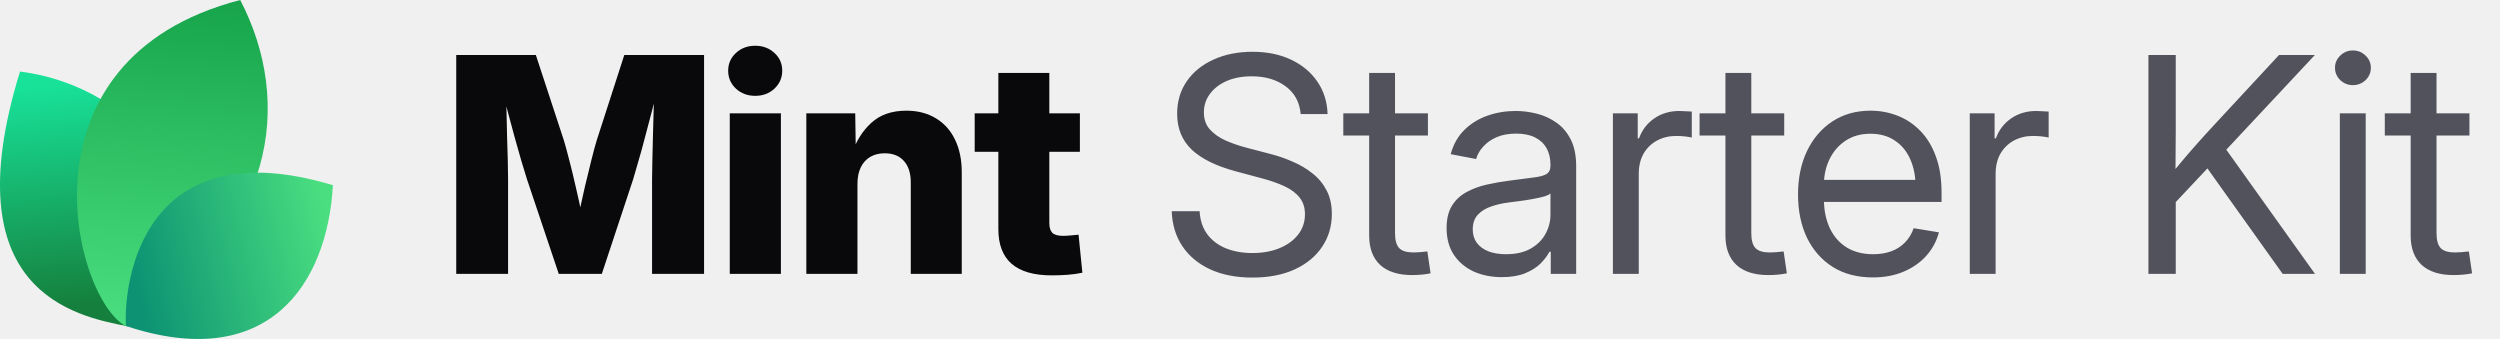
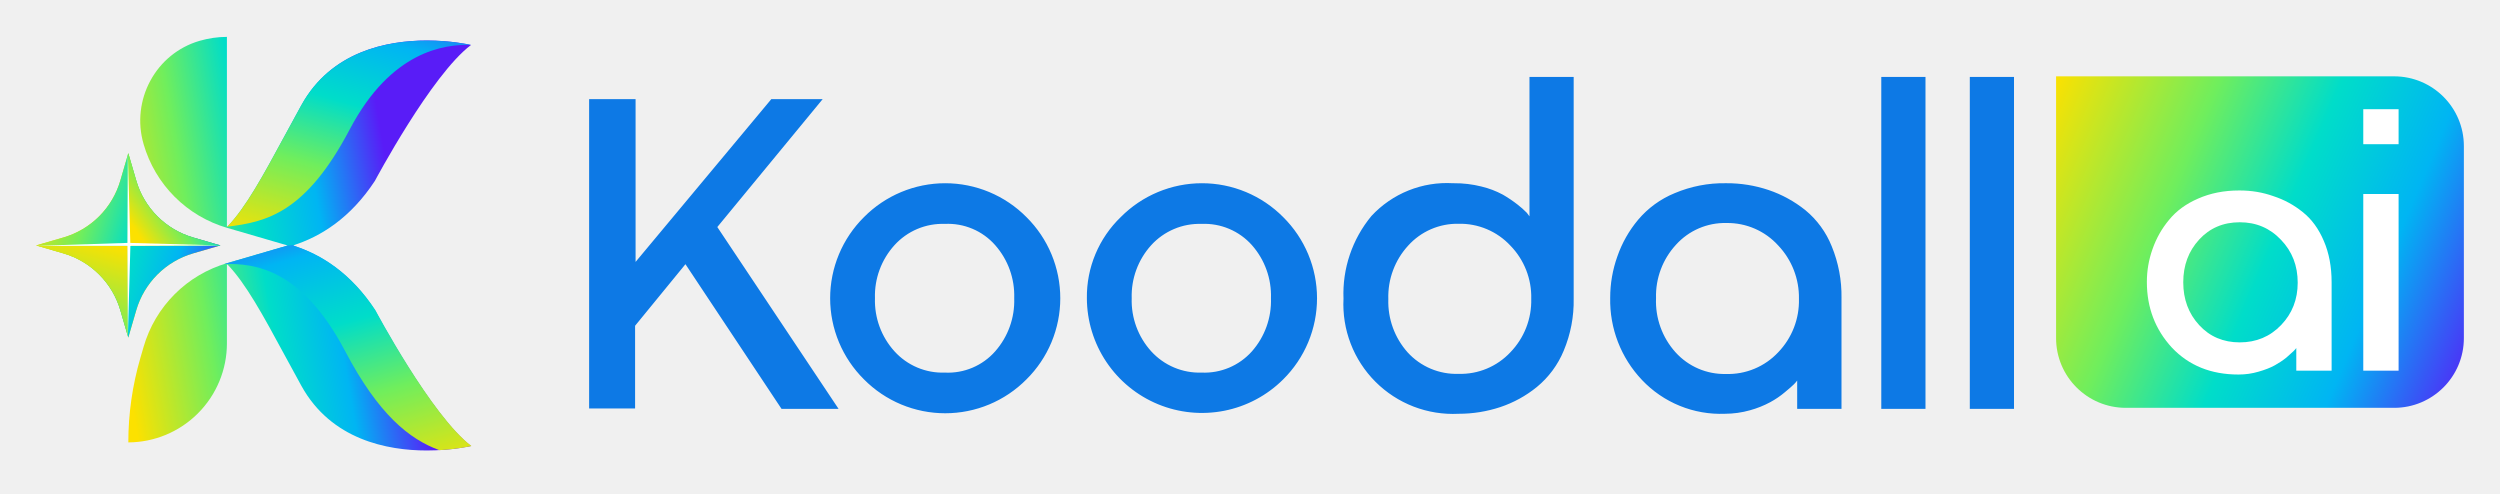
- <svg xmlns="http://www.w3.org/2000/svg" width="177" height="24" viewBox="0 0 177 24" fill="none">
-   <path d="M9.061 23.108C5.268 22.377 -3.391 20.627 1.417 5.064C9.634 6.099 16.973 14.064 9.061 23.108Z" fill="url(#paint0_linear_17557_2020)" />
-   <path d="M8.919 23.094C5.276 21.222 0.784 4.209 17.007 0C20.757 7.193 19.621 16.545 8.919 23.094Z" fill="url(#paint1_linear_17557_2020)" />
-   <path d="M8.914 23.079C8.735 19.882 10.159 9.085 23.57 13.111C23.181 20.123 18.984 26.418 8.914 23.079Z" fill="url(#paint2_linear_17557_2020)" />
-   <path d="M32.301 19.392V3.894H37.938L39.925 9.948C40.036 10.315 40.164 10.787 40.31 11.362C40.462 11.938 40.611 12.552 40.757 13.204C40.91 13.855 41.048 14.483 41.173 15.086C41.305 15.682 41.412 16.192 41.495 16.615H40.695C40.771 16.192 40.871 15.682 40.996 15.086C41.128 14.49 41.267 13.866 41.412 13.214C41.565 12.562 41.714 11.948 41.86 11.373C42.005 10.79 42.133 10.315 42.244 9.948L44.2 3.894H49.848V19.392H46.166V12.704C46.166 12.357 46.173 11.917 46.187 11.383C46.2 10.849 46.214 10.27 46.228 9.646C46.249 9.022 46.266 8.391 46.28 7.753C46.301 7.115 46.311 6.519 46.311 5.964H46.623C46.485 6.561 46.332 7.181 46.166 7.826C45.999 8.471 45.833 9.102 45.666 9.719C45.507 10.336 45.351 10.901 45.198 11.414C45.053 11.928 44.928 12.357 44.824 12.704L42.608 19.392H39.561L37.314 12.704C37.203 12.357 37.072 11.928 36.919 11.414C36.773 10.901 36.614 10.34 36.441 9.729C36.274 9.112 36.104 8.481 35.931 7.836C35.764 7.192 35.608 6.567 35.463 5.964H35.827C35.834 6.512 35.844 7.105 35.858 7.743C35.872 8.374 35.886 9.005 35.9 9.636C35.92 10.26 35.938 10.839 35.952 11.373C35.965 11.907 35.972 12.351 35.972 12.704V19.392H32.301ZM51.668 19.392V8.024H55.288V19.392H51.668ZM53.468 6.786C52.927 6.786 52.473 6.616 52.105 6.276C51.738 5.93 51.554 5.507 51.554 5.007C51.554 4.508 51.738 4.088 52.105 3.749C52.473 3.409 52.927 3.239 53.468 3.239C54.009 3.239 54.463 3.409 54.83 3.749C55.198 4.082 55.382 4.501 55.382 5.007C55.382 5.507 55.198 5.93 54.83 6.276C54.463 6.616 54.009 6.786 53.468 6.786ZM60.708 13.027V19.392H57.088V8.024H60.551L60.593 10.967H60.281C60.593 10.024 61.061 9.268 61.685 8.7C62.309 8.124 63.138 7.836 64.171 7.836C64.975 7.836 65.672 8.017 66.262 8.377C66.851 8.731 67.302 9.234 67.614 9.885C67.933 10.537 68.092 11.307 68.092 12.194V19.392H64.483V12.912C64.483 12.26 64.32 11.754 63.994 11.394C63.675 11.033 63.221 10.853 62.632 10.853C62.25 10.853 61.914 10.936 61.623 11.102C61.332 11.269 61.106 11.515 60.947 11.841C60.787 12.16 60.708 12.555 60.708 13.027ZM76.456 8.024V10.749H69.008V8.024H76.456ZM70.683 5.163H74.292V15.783C74.292 16.102 74.361 16.334 74.5 16.48C74.646 16.625 74.899 16.698 75.259 16.698C75.405 16.698 75.596 16.688 75.831 16.667C76.074 16.646 76.251 16.629 76.362 16.615L76.632 19.309C76.313 19.378 75.963 19.427 75.582 19.455C75.207 19.482 74.836 19.496 74.469 19.496C73.2 19.496 72.25 19.222 71.619 18.674C70.995 18.127 70.683 17.308 70.683 16.22V5.163Z" fill="#09090B" />
-   <path d="M88.667 19.652C87.523 19.652 86.528 19.458 85.682 19.07C84.843 18.681 84.188 18.137 83.716 17.437C83.245 16.736 82.992 15.908 82.957 14.951H84.933C84.968 15.596 85.148 16.14 85.474 16.584C85.8 17.021 86.24 17.354 86.795 17.582C87.35 17.804 87.974 17.915 88.667 17.915C89.388 17.915 90.026 17.801 90.581 17.572C91.143 17.343 91.583 17.024 91.902 16.615C92.228 16.199 92.391 15.717 92.391 15.169C92.391 14.698 92.266 14.306 92.017 13.994C91.767 13.675 91.413 13.408 90.956 13.193C90.498 12.978 89.954 12.787 89.323 12.621L87.502 12.132C86.123 11.765 85.082 11.255 84.382 10.603C83.689 9.944 83.342 9.095 83.342 8.055C83.342 7.174 83.571 6.404 84.028 5.746C84.486 5.087 85.117 4.577 85.921 4.217C86.726 3.849 87.645 3.666 88.678 3.666C89.718 3.666 90.63 3.853 91.413 4.227C92.204 4.602 92.824 5.122 93.275 5.787C93.726 6.446 93.965 7.209 93.993 8.076H92.089C92.013 7.23 91.656 6.574 91.018 6.11C90.387 5.638 89.586 5.403 88.615 5.403C87.95 5.403 87.36 5.513 86.847 5.735C86.341 5.957 85.946 6.262 85.661 6.651C85.377 7.032 85.235 7.469 85.235 7.961C85.235 8.447 85.377 8.849 85.661 9.168C85.946 9.48 86.317 9.74 86.774 9.948C87.232 10.149 87.724 10.319 88.251 10.457L89.884 10.884C90.439 11.023 90.977 11.206 91.496 11.435C92.023 11.657 92.495 11.934 92.911 12.267C93.334 12.593 93.67 12.995 93.92 13.474C94.17 13.945 94.294 14.504 94.294 15.149C94.294 16.015 94.066 16.788 93.608 17.468C93.157 18.148 92.512 18.681 91.673 19.07C90.834 19.458 89.832 19.652 88.667 19.652ZM101.097 8.024V9.594H95.106V8.024H101.097ZM96.937 5.163H98.767V16.521C98.767 17 98.865 17.347 99.059 17.562C99.26 17.77 99.6 17.874 100.078 17.874C100.21 17.874 100.366 17.867 100.546 17.853C100.733 17.832 100.903 17.815 101.056 17.801L101.285 19.351C101.097 19.392 100.886 19.423 100.65 19.444C100.414 19.465 100.189 19.475 99.974 19.475C98.996 19.475 98.244 19.236 97.717 18.758C97.197 18.272 96.937 17.579 96.937 16.677V5.163ZM106.33 19.621C105.595 19.621 104.932 19.489 104.343 19.226C103.754 18.955 103.285 18.564 102.939 18.05C102.592 17.53 102.419 16.896 102.419 16.147C102.419 15.495 102.547 14.965 102.804 14.556C103.06 14.146 103.403 13.828 103.833 13.599C104.263 13.363 104.742 13.186 105.269 13.068C105.796 12.95 106.333 12.857 106.881 12.787C107.574 12.69 108.132 12.617 108.555 12.569C108.978 12.52 109.287 12.441 109.481 12.33C109.675 12.212 109.772 12.014 109.772 11.737V11.654C109.772 11.203 109.679 10.815 109.492 10.489C109.311 10.163 109.041 9.91 108.68 9.729C108.32 9.549 107.872 9.459 107.338 9.459C106.805 9.459 106.34 9.546 105.945 9.719C105.556 9.892 105.241 10.118 104.998 10.395C104.755 10.665 104.593 10.953 104.509 11.258L102.71 10.915C102.897 10.222 103.22 9.65 103.677 9.199C104.135 8.748 104.679 8.412 105.31 8.19C105.941 7.968 106.607 7.857 107.307 7.857C107.8 7.857 108.295 7.92 108.795 8.044C109.301 8.169 109.765 8.381 110.188 8.679C110.611 8.97 110.951 9.369 111.208 9.875C111.464 10.374 111.593 11.005 111.593 11.768V19.392H109.793V17.822H109.7C109.568 18.085 109.363 18.359 109.086 18.643C108.809 18.921 108.444 19.153 107.994 19.34C107.543 19.527 106.988 19.621 106.33 19.621ZM106.621 17.998C107.321 17.998 107.904 17.867 108.368 17.603C108.84 17.333 109.19 16.986 109.419 16.563C109.654 16.133 109.772 15.682 109.772 15.211V13.692C109.703 13.769 109.554 13.841 109.325 13.911C109.096 13.973 108.829 14.032 108.524 14.088C108.226 14.143 107.921 14.192 107.609 14.233C107.304 14.275 107.033 14.309 106.798 14.337C106.354 14.393 105.938 14.49 105.549 14.628C105.168 14.76 104.86 14.954 104.624 15.211C104.388 15.467 104.27 15.811 104.27 16.241C104.27 16.615 104.367 16.934 104.561 17.198C104.762 17.461 105.04 17.662 105.393 17.801C105.747 17.933 106.156 17.998 106.621 17.998ZM114.193 19.392V8.024H115.951V9.792H116.045C116.253 9.209 116.61 8.741 117.116 8.388C117.622 8.034 118.219 7.857 118.905 7.857C119.058 7.857 119.217 7.864 119.384 7.878C119.55 7.885 119.682 7.892 119.779 7.899V9.74C119.716 9.719 119.578 9.695 119.363 9.667C119.155 9.639 118.922 9.625 118.666 9.625C118.174 9.625 117.726 9.733 117.324 9.948C116.922 10.163 116.603 10.471 116.367 10.874C116.138 11.276 116.024 11.758 116.024 12.319V19.392H114.193ZM126.322 8.024V9.594H120.33V8.024H126.322ZM122.161 5.163H123.992V16.521C123.992 17 124.089 17.347 124.283 17.562C124.484 17.77 124.824 17.874 125.302 17.874C125.434 17.874 125.59 17.867 125.77 17.853C125.958 17.832 126.127 17.815 126.28 17.801L126.509 19.351C126.322 19.392 126.11 19.423 125.874 19.444C125.639 19.465 125.413 19.475 125.198 19.475C124.221 19.475 123.468 19.236 122.941 18.758C122.421 18.272 122.161 17.579 122.161 16.677V5.163ZM132.604 19.642C131.502 19.642 130.555 19.396 129.765 18.903C128.974 18.404 128.364 17.714 127.934 16.834C127.511 15.946 127.3 14.927 127.3 13.775C127.3 12.611 127.511 11.584 127.934 10.697C128.364 9.802 128.964 9.102 129.734 8.596C130.51 8.089 131.408 7.836 132.428 7.836C133.1 7.836 133.738 7.954 134.341 8.19C134.952 8.426 135.489 8.783 135.954 9.261C136.425 9.74 136.793 10.343 137.056 11.071C137.327 11.792 137.462 12.645 137.462 13.63V14.296H128.433V12.735H136.463L135.631 13.297C135.631 12.541 135.506 11.876 135.257 11.3C135.007 10.725 134.643 10.277 134.165 9.958C133.686 9.632 133.107 9.469 132.428 9.469C131.748 9.469 131.162 9.632 130.67 9.958C130.177 10.284 129.796 10.725 129.526 11.279C129.262 11.827 129.13 12.441 129.13 13.12V14.046C129.13 14.864 129.273 15.572 129.557 16.168C129.841 16.757 130.243 17.211 130.763 17.53C131.283 17.842 131.901 17.998 132.615 17.998C133.093 17.998 133.523 17.929 133.905 17.79C134.293 17.645 134.619 17.433 134.882 17.156C135.153 16.879 135.354 16.546 135.486 16.157L137.275 16.449C137.108 17.08 136.81 17.634 136.38 18.113C135.95 18.591 135.413 18.966 134.768 19.236C134.123 19.507 133.402 19.642 132.604 19.642ZM139.459 19.392V8.024H141.217V9.792H141.311C141.519 9.209 141.876 8.741 142.382 8.388C142.888 8.034 143.485 7.857 144.171 7.857C144.324 7.857 144.483 7.864 144.649 7.878C144.816 7.885 144.948 7.892 145.045 7.899V9.74C144.982 9.719 144.844 9.695 144.629 9.667C144.421 9.639 144.188 9.625 143.932 9.625C143.439 9.625 142.992 9.733 142.59 9.948C142.188 10.163 141.869 10.471 141.633 10.874C141.404 11.276 141.29 11.758 141.29 12.319V19.392H139.459ZM153.429 14.961V12.715C153.783 12.257 154.136 11.82 154.49 11.404C154.844 10.981 155.204 10.565 155.572 10.156C155.939 9.74 156.314 9.327 156.695 8.918L161.355 3.894H163.893L157.277 10.967H157.184L153.429 14.961ZM152.108 19.392V3.894H154.043V9.241L154.022 12.559L154.043 13.505V19.392H152.108ZM161.615 19.392L155.967 11.477L157.173 9.969L163.903 19.392H161.615ZM165.661 19.392V8.024H167.492V19.392H165.661ZM166.587 6.027C166.24 6.027 165.942 5.909 165.692 5.673C165.443 5.43 165.318 5.139 165.318 4.799C165.318 4.459 165.443 4.172 165.692 3.936C165.942 3.693 166.24 3.572 166.587 3.572C166.934 3.572 167.232 3.693 167.482 3.936C167.731 4.172 167.856 4.459 167.856 4.799C167.856 5.139 167.731 5.43 167.482 5.673C167.232 5.909 166.934 6.027 166.587 6.027ZM174.836 8.024V9.594H168.844V8.024H174.836ZM170.675 5.163H172.506V16.521C172.506 17 172.603 17.347 172.797 17.562C172.998 17.77 173.338 17.874 173.816 17.874C173.948 17.874 174.104 17.867 174.284 17.853C174.472 17.832 174.641 17.815 174.794 17.801L175.023 19.351C174.836 19.392 174.624 19.423 174.388 19.444C174.153 19.465 173.927 19.475 173.712 19.475C172.735 19.475 171.982 19.236 171.455 18.758C170.935 18.272 170.675 17.579 170.675 16.677V5.163Z" fill="#52525C" />
-   <defs>
-     <linearGradient id="paint0_linear_17557_2020" x1="3.776" y1="5.916" x2="5.232" y2="21.559" gradientUnits="userSpaceOnUse">
-       <stop stop-color="#18E299" />
-       <stop offset="1" stop-color="#15803D" />
-     </linearGradient>
-     <linearGradient id="paint1_linear_17557_2020" x1="12.171" y1="-0.718" x2="10.19" y2="22.983" gradientUnits="userSpaceOnUse">
-       <stop stop-color="#16A34A" />
-       <stop offset="1" stop-color="#4ADE80" />
-     </linearGradient>
-     <linearGradient id="paint2_linear_17557_2020" x1="23.133" y1="15.353" x2="9.338" y2="18.52" gradientUnits="userSpaceOnUse">
-       <stop stop-color="#4ADE80" />
-       <stop offset="1" stop-color="#0D9373" />
-     </linearGradient>
+ <svg xmlns="http://www.w3.org/2000/svg" viewBox="310.01 418.777 770.088 152.103" id="svg2" version="1.1" style="max-height: 500px" width="770.088" height="152.103">
+   <defs id="defs6">
+     <clipPath id="clipPath16" clipPathUnits="userSpaceOnUse">
+       <path id="path14" d="m 260.306,384.961 c -0.909,-3.12 -2.589,-5.958 -4.886,-8.256 v 0 c -2.297,-2.297 -5.136,-3.977 -8.255,-4.886 v 0 l -6.312,-1.839 6.312,-1.839 c 3.119,-0.908 5.958,-2.589 8.255,-4.886 v 0 c 2.297,-2.297 3.978,-5.136 4.886,-8.254 v 0 l 1.839,-6.313 1.839,6.313 c 0.908,3.118 2.589,5.957 4.886,8.254 v 0 c 2.296,2.297 5.136,3.978 8.254,4.886 v 0 l 6.313,1.839 -6.313,1.839 c -3.118,0.909 -5.958,2.589 -8.254,4.886 v 0 c -2.297,2.298 -3.977,5.136 -4.886,8.256 v 0 l -1.839,6.311 z" />
+     </clipPath>
+     <linearGradient id="linearGradient46" spreadMethod="pad" gradientTransform="matrix(52.58242,-14.7595,14.7595,52.58242,236.434,377.1971)" gradientUnits="userSpaceOnUse" y2="0" x2="1" y1="0" x1="0">
+       <stop id="stop34" offset="0" style="stop-opacity:1;stop-color:#fce100" />
+       <stop id="stop36" offset="0.286" style="stop-opacity:1;stop-color:#6fee5d" />
+       <stop id="stop38" offset="0.498" style="stop-opacity:1;stop-color:#00ddc9" />
+       <stop id="stop40" offset="0.708" style="stop-opacity:1;stop-color:#00b5f3" />
+       <stop id="stop42" offset="0.952" style="stop-opacity:1;stop-color:#591cf7" />
+       <stop id="stop44" offset="1" style="stop-opacity:1;stop-color:#591cf7" />
+     </linearGradient>
+     <linearGradient id="linearGradient74" spreadMethod="pad" gradientTransform="matrix(25.8524,17.5519,-17.5519,25.8524,262.3913,375.4912)" gradientUnits="userSpaceOnUse" y2="0" x2="1" y1="0" x1="0">
+       <stop id="stop62" offset="0" style="stop-opacity:1;stop-color:#fce100" />
+       <stop id="stop64" offset="0.286" style="stop-opacity:1;stop-color:#6fee5d" />
+       <stop id="stop66" offset="0.498" style="stop-opacity:1;stop-color:#00ddc9" />
+       <stop id="stop68" offset="0.708" style="stop-opacity:1;stop-color:#00b5f3" />
+       <stop id="stop70" offset="0.952" style="stop-opacity:1;stop-color:#591cf7" />
+       <stop id="stop72" offset="1" style="stop-opacity:1;stop-color:#591cf7" />
+     </linearGradient>
+     <linearGradient id="linearGradient104" spreadMethod="pad" gradientTransform="matrix(-20.9283,-73.8716,73.8716,-20.9283,254.4819,372.0251)" gradientUnits="userSpaceOnUse" y2="0" x2="1" y1="0" x1="0">
+       <stop id="stop90" offset="0" style="stop-opacity:1;stop-color:#fce100" />
+       <stop id="stop92" offset="0.008" style="stop-opacity:1;stop-color:#fce100" />
+       <stop id="stop94" offset="0.286" style="stop-opacity:1;stop-color:#6fee5d" />
+       <stop id="stop96" offset="0.498" style="stop-opacity:1;stop-color:#00ddc9" />
+       <stop id="stop98" offset="0.708" style="stop-opacity:1;stop-color:#00b5f3" />
+       <stop id="stop100" offset="0.952" style="stop-opacity:1;stop-color:#591cf7" />
+       <stop id="stop102" offset="1" style="stop-opacity:1;stop-color:#591cf7" />
+     </linearGradient>
+     <clipPath id="clipPath114" clipPathUnits="userSpaceOnUse">
+       <path id="path112" d="m 260.306,384.961 c -0.909,-3.12 -2.589,-5.958 -4.886,-8.256 v 0 c -2.297,-2.297 -5.136,-3.977 -8.255,-4.886 v 0 l -6.312,-1.839 6.312,-1.839 c 3.119,-0.908 5.958,-2.589 8.255,-4.886 v 0 c 2.297,-2.297 3.978,-5.136 4.886,-8.254 v 0 l 1.839,-6.313 1.839,6.313 c 0.908,3.118 2.589,5.957 4.886,8.254 v 0 c 2.296,2.297 5.136,3.978 8.254,4.886 v 0 l 6.313,1.839 -6.313,1.839 c -3.118,0.909 -5.958,2.589 -8.254,4.886 v 0 c -2.297,2.298 -3.977,5.136 -4.886,8.256 v 0 l -1.839,6.311 z" />
+     </clipPath>
+     <linearGradient id="linearGradient156" spreadMethod="pad" gradientTransform="matrix(69.59759,11.9951,-11.9951,69.59759,258.226,361.5869)" gradientUnits="userSpaceOnUse" y2="0" x2="1" y1="0" x1="0">
+       <stop id="stop144" offset="0" style="stop-opacity:1;stop-color:#fce100" />
+       <stop id="stop146" offset="0.286" style="stop-opacity:1;stop-color:#6fee5d" />
+       <stop id="stop148" offset="0.498" style="stop-opacity:1;stop-color:#00ddc9" />
+       <stop id="stop150" offset="0.708" style="stop-opacity:1;stop-color:#00b5f3" />
+       <stop id="stop152" offset="0.952" style="stop-opacity:1;stop-color:#591cf7" />
+       <stop id="stop154" offset="1" style="stop-opacity:1;stop-color:#591cf7" />
+     </linearGradient>
+     <linearGradient id="linearGradient184" spreadMethod="pad" gradientTransform="matrix(20.41721,71.93422,-71.93422,20.41721,304.9393,366.4872)" gradientUnits="userSpaceOnUse" y2="0" x2="1" y1="0" x1="0">
+       <stop id="stop172" offset="0" style="stop-opacity:1;stop-color:#fce100" />
+       <stop id="stop174" offset="0.286" style="stop-opacity:1;stop-color:#6fee5d" />
+       <stop id="stop176" offset="0.498" style="stop-opacity:1;stop-color:#00ddc9" />
+       <stop id="stop178" offset="0.708" style="stop-opacity:1;stop-color:#00b5f3" />
+       <stop id="stop180" offset="0.952" style="stop-opacity:1;stop-color:#591cf7" />
+       <stop id="stop182" offset="1" style="stop-opacity:1;stop-color:#591cf7" />
+     </linearGradient>
+     <clipPath id="clipPath194" clipPathUnits="userSpaceOnUse">
+       <path id="path192" d="m 285.017,418.159 c -2.154,0 -4.298,-0.305 -6.368,-0.905 v 0 c -10.173,-2.943 -15.928,-13.709 -12.967,-23.877 v 0 c 1.327,-4.599 3.799,-8.786 7.184,-12.172 v 0 c 3.385,-3.385 7.571,-5.857 12.17,-7.186 v 0 10e-4 c 0.005,-10e-4 0.008,-0.002 0.013,-0.003 v 0 l 13.921,-4.057 -2.69,-0.783 c 2.449,-0.372 4.921,-0.541 7.389,-0.508 v 0 c -1.149,0.507 -2.296,0.934 -3.432,1.291 v 0 c 3.918,1.234 7.965,3.295 11.788,6.603 v 0 l -12.927,20.27 c -0.29,-0.536 -0.577,-1.067 -0.861,-1.592 v 0 c -4.949,-9.142 -8.936,-16.507 -13.201,-20.919 v 0 43.837 c -0.006,0 -0.012,0 -0.019,0" />
+     </clipPath>
+     <linearGradient id="linearGradient214" spreadMethod="pad" gradientTransform="matrix(19.26278,14.21313,-14.21313,19.26278,271.1422,381.2458)" gradientUnits="userSpaceOnUse" y2="0" x2="1" y1="0" x1="0">
+       <stop id="stop204" offset="0" style="stop-opacity:0.4;stop-color:#ffffff" />
+       <stop id="stop206" offset="0.028" style="stop-opacity:0.4;stop-color:#ffffff" />
+       <stop id="stop208" offset="0.321" style="stop-opacity:0;stop-color:#ffffff" />
+       <stop id="stop210" offset="0.805" style="stop-opacity:0;stop-color:#ffffff" />
+       <stop id="stop212" offset="1" style="stop-opacity:0;stop-color:#ffffff" />
+     </linearGradient>
+     <mask id="mask216" height="1" width="1" y="0" x="0" maskUnits="userSpaceOnUse">
+       <g id="g226">
+         <g id="g224">
+           <g id="g222">
+             <g id="g220">
+               <path id="path218" style="fill:url(#linearGradient214);stroke:none" d="M -32768,32767 H 32767 V -32768 H -32768 Z" />
+             </g>
+           </g>
+         </g>
+       </g>
+     </mask>
+     <linearGradient id="linearGradient242" spreadMethod="pad" gradientTransform="matrix(19.26278,14.21313,-14.21313,19.26278,271.1422,381.2458)" gradientUnits="userSpaceOnUse" y2="0" x2="1" y1="0" x1="0">
+       <stop id="stop232" offset="0" style="stop-opacity:1;stop-color:#000000" />
+       <stop id="stop234" offset="0.028" style="stop-opacity:1;stop-color:#000000" />
+       <stop id="stop236" offset="0.321" style="stop-opacity:1;stop-color:#000000" />
+       <stop id="stop238" offset="0.805" style="stop-opacity:1;stop-color:#000000" />
+       <stop id="stop240" offset="1" style="stop-opacity:1;stop-color:#000000" />
+     </linearGradient>
+     <clipPath id="clipPath252" clipPathUnits="userSpaceOnUse">
+       <path id="path250" d="m 292.869,368.184 -7.82,-2.277 -0.012,-0.004 v 0.002 c -4.599,-1.329 -8.786,-3.802 -12.17,-7.187 v 0 c -0.073,-0.072 -0.145,-0.145 -0.217,-0.219 v 0 c -1.74,-1.857 -3.275,-3.957 -4.552,-6.284 v 0 c -0.501,-0.909 -0.97,-1.834 -1.407,-2.772 v 0 c -0.387,-0.944 -0.724,-1.911 -1.009,-2.897 v 0 l -0.745,-2.565 c -1.213,-4.163 -2.033,-8.424 -2.453,-12.729 v 0 c -0.006,-0.299 -0.009,-0.598 -0.009,-0.898 v 0 c 10e-4,-1.969 0.13,-3.93 0.385,-5.871 v 0 c 2.764,0.086 5.493,0.672 8.052,1.732 v 0 c 2.776,1.15 5.299,2.836 7.424,4.962 v 0 c 2.125,2.125 3.81,4.648 4.961,7.425 v 0 c 1.149,2.776 1.741,5.752 1.74,8.757 v 0 18.241 c 4.264,-4.407 8.247,-11.763 13.187,-20.887 v 0 c 0.698,-1.288 1.414,-2.612 2.153,-3.967 v 0 l 16.953,16.953 c -1.367,1.781 -2.792,3.345 -4.256,4.716 v 0 c -1.082,0.76 -2.205,1.46 -3.366,2.099 v 0 c -4.624,2.551 -9.622,3.755 -14.557,3.755 v 0 c -0.763,10e-4 -1.524,-0.028 -2.282,-0.085" />
+     </clipPath>
+     <linearGradient id="linearGradient272" spreadMethod="pad" gradientTransform="matrix(13.7726,-22.6112,22.6112,13.7726,275.1472,362.7652)" gradientUnits="userSpaceOnUse" y2="0" x2="1" y1="0" x1="0">
+       <stop id="stop262" offset="0" style="stop-opacity:0.4;stop-color:#ffffff" />
+       <stop id="stop264" offset="0.028" style="stop-opacity:0.4;stop-color:#ffffff" />
+       <stop id="stop266" offset="0.321" style="stop-opacity:0;stop-color:#ffffff" />
+       <stop id="stop268" offset="0.805" style="stop-opacity:0;stop-color:#ffffff" />
+       <stop id="stop270" offset="1" style="stop-opacity:0;stop-color:#ffffff" />
+     </linearGradient>
+     <mask id="mask274" height="1" width="1" y="0" x="0" maskUnits="userSpaceOnUse">
+       <g id="g284">
+         <g id="g282">
+           <g id="g280">
+             <g id="g278">
+               <path id="path276" style="fill:url(#linearGradient272);stroke:none" d="M -32768,32767 H 32767 V -32768 H -32768 Z" />
+             </g>
+           </g>
+         </g>
+       </g>
+     </mask>
+     <linearGradient id="linearGradient300" spreadMethod="pad" gradientTransform="matrix(13.7726,-22.6112,22.6112,13.7726,275.1472,362.7652)" gradientUnits="userSpaceOnUse" y2="0" x2="1" y1="0" x1="0">
+       <stop id="stop290" offset="0" style="stop-opacity:1;stop-color:#000000" />
+       <stop id="stop292" offset="0.028" style="stop-opacity:1;stop-color:#000000" />
+       <stop id="stop294" offset="0.321" style="stop-opacity:1;stop-color:#000000" />
+       <stop id="stop296" offset="0.805" style="stop-opacity:1;stop-color:#000000" />
+       <stop id="stop298" offset="1" style="stop-opacity:1;stop-color:#000000" />
+     </linearGradient>
+     <linearGradient id="linearGradient328" spreadMethod="pad" gradientTransform="matrix(-22.599,79.58,-79.58,-22.599,322.388,312.2256)" gradientUnits="userSpaceOnUse" y2="0" x2="1" y1="0" x1="0">
+       <stop id="stop316" offset="0" style="stop-opacity:1;stop-color:#fce100" />
+       <stop id="stop318" offset="0.286" style="stop-opacity:1;stop-color:#6fee5d" />
+       <stop id="stop320" offset="0.498" style="stop-opacity:1;stop-color:#00ddc9" />
+       <stop id="stop322" offset="0.708" style="stop-opacity:1;stop-color:#00b5f3" />
+       <stop id="stop324" offset="0.952" style="stop-opacity:1;stop-color:#591cf7" />
+       <stop id="stop326" offset="1" style="stop-opacity:1;stop-color:#591cf7" />
+     </linearGradient>
+     <clipPath id="clipPath338" clipPathUnits="userSpaceOnUse">
+       <path id="path336" d="M 0,740.761 H 1042.579 V 0 H 0 Z" />
+     </clipPath>
+     <linearGradient id="linearGradient366" spreadMethod="pad" gradientTransform="matrix(113.204,-48.05011,48.05011,113.204,700.936,393.5372)" gradientUnits="userSpaceOnUse" y2="0" x2="1" y1="0" x1="0">
+       <stop id="stop354" offset="0" style="stop-opacity:1;stop-color:#fce100" />
+       <stop id="stop356" offset="0.286" style="stop-opacity:1;stop-color:#6fee5d" />
+       <stop id="stop358" offset="0.498" style="stop-opacity:1;stop-color:#00ddc9" />
+       <stop id="stop360" offset="0.708" style="stop-opacity:1;stop-color:#00b5f3" />
+       <stop id="stop362" offset="0.952" style="stop-opacity:1;stop-color:#591cf7" />
+       <stop id="stop364" offset="1" style="stop-opacity:1;stop-color:#591cf7" />
+     </linearGradient>
+     <clipPath id="clipPath376" clipPathUnits="userSpaceOnUse">
+       <path id="path374" d="M 0,740.761 H 1042.579 V 0 H 0 Z" />
+     </clipPath>
  </defs>
+   <g transform="matrix(1.333333,0,0,-1.333333,0,987.6813)" id="g8">
+     <g id="g10">
+       <g clip-path="url(#clipPath16)" id="g12">
+         <g transform="translate(262.1449,348.6884)" id="g18">
+           <path id="path20" style="fill:#efd900;fill-opacity:1;fill-rule:nonzero;stroke:none" d="m 0,0 -1.839,6.312 c -0.908,3.119 -2.589,5.958 -4.886,8.255 -2.297,2.297 -5.136,3.978 -8.255,4.886 l -6.312,1.839 6.312,1.838 c 3.119,0.909 5.958,2.59 8.255,4.887 2.297,2.297 3.978,5.136 4.886,8.255 L 0,42.584 1.839,36.272 C 2.747,33.153 4.428,30.314 6.725,28.017 9.022,25.72 11.861,24.039 14.98,23.13 L 21.292,21.292 14.98,19.453 C 11.861,18.545 9.022,16.864 6.725,14.567 4.427,12.27 2.747,9.431 1.839,6.312 Z" />
+         </g>
+       </g>
+     </g>
+     <g id="g22">
+       <g id="g24">
+         <g id="g30">
+           <g id="g32">
+             <path id="path48" style="fill:url(#linearGradient46);stroke:none" d="m 260.306,384.961 c -0.909,-3.12 -2.589,-5.958 -4.886,-8.256 v 0 c -2.297,-2.297 -5.136,-3.977 -8.255,-4.886 v 0 l -6.312,-1.839 6.312,-1.839 c 3.119,-0.908 5.958,-2.589 8.255,-4.886 v 0 c 2.297,-2.297 3.978,-5.136 4.886,-8.254 v 0 l 1.839,-6.313 1.839,6.313 c 0.908,3.118 2.589,5.957 4.886,8.254 v 0 c 2.296,2.297 5.136,3.978 8.254,4.886 v 0 l 6.313,1.839 -6.313,1.839 c -3.118,0.909 -5.958,2.589 -8.254,4.886 v 0 c -2.297,2.298 -3.977,5.136 -4.886,8.256 v 0 l -1.839,6.311 z" />
+           </g>
+         </g>
+       </g>
+     </g>
+     <g id="g50">
+       <g id="g52">
+         <g id="g58">
+           <g id="g60">
+             <path id="path76" style="fill:url(#linearGradient74);stroke:none" d="m 262.048,390.942 v -21.058 h 21.058 l 0.331,0.096 -6.313,1.839 c -3.118,0.909 -5.958,2.589 -8.254,4.886 v 0 c -2.297,2.298 -3.977,5.136 -4.886,8.256 v 0 l -1.839,6.311 z" />
+           </g>
+         </g>
+       </g>
+     </g>
+     <g id="g78">
+       <g id="g80">
+         <g id="g86">
+           <g id="g88">
+             <path id="path106" style="fill:url(#linearGradient104);stroke:none" d="m 241.192,369.881 5.973,-1.74 c 3.119,-0.908 5.958,-2.589 8.255,-4.886 v 0 c 2.297,-2.297 3.978,-5.136 4.886,-8.254 v 0 l 1.742,-5.982 v 20.862 z" />
+           </g>
+         </g>
+       </g>
+     </g>
+     <g id="g108">
+       <g clip-path="url(#clipPath114)" id="g110">
+         <g transform="translate(240.853,369.8821)" id="g116">
+           <path id="path118" style="fill:#ffffff;fill-opacity:1;fill-rule:nonzero;stroke:none" d="m 0,0 h 21.194 l 0.098,0.687 z" />
+         </g>
+         <g transform="translate(283.2397,369.9796)" id="g120">
+           <path id="path122" style="fill:#ffffff;fill-opacity:1;fill-rule:nonzero;stroke:none" d="M 0,0 -20.997,0.589 V -0.098 Z" />
+         </g>
+         <g transform="translate(262.0455,391.0768)" id="g124">
+           <path id="path126" style="fill:#ffffff;fill-opacity:1;fill-rule:nonzero;stroke:none" d="M 0,0 -0.098,-21.194 H 0.589 Z" />
+         </g>
+         <g transform="translate(262.0488,348.7877)" id="g128">
+           <path id="path130" style="fill:#ffffff;fill-opacity:1;fill-rule:nonzero;stroke:none" d="M 0,0 0.589,21.292 H -0.098 Z" />
+         </g>
+       </g>
+     </g>
+     <g id="g132">
+       <g id="g134">
+         <g id="g140">
+           <g id="g142">
+             <path id="path158" style="fill:url(#linearGradient156);stroke:none" d="m 278.649,417.254 c -10.173,-2.943 -15.928,-13.709 -12.967,-23.877 v 0 c 1.327,-4.599 3.799,-8.786 7.184,-12.172 v 0 c 3.385,-3.385 7.571,-5.857 12.17,-7.186 v 0 10e-4 c 0.005,-10e-4 0.008,-0.002 0.013,-0.003 v 0 l 13.921,-4.057 -13.921,-4.053 -0.012,-0.004 v 0.002 c -4.599,-1.329 -8.786,-3.802 -12.17,-7.187 v 0 c -3.385,-3.385 -5.857,-7.573 -7.185,-12.172 v 0 l -0.745,-2.565 c -1.846,-6.338 -2.784,-12.907 -2.783,-19.508 v 0 c 2.969,0.013 5.908,0.605 8.652,1.742 v 0 c 2.777,1.15 5.3,2.836 7.424,4.962 v 0 c 2.125,2.125 3.811,4.648 4.961,7.425 v 0 c 1.15,2.776 1.741,5.752 1.741,8.757 v 0 18.24 c 0.035,-0.036 0.07,-0.073 0.105,-0.11 v 0 0.111 c 4.264,-4.407 8.247,-11.763 13.187,-20.887 v 0 c 1.241,-2.292 2.542,-4.695 3.923,-7.19 v 0 c 6.88,-12.44 19.818,-14.91 28.963,-14.921 v 0 c 5.912,0.006 10.214,1.034 10.214,1.034 v 0 c -9.193,6.936 -22.197,31.379 -22.197,31.379 v 0 c -5.608,8.554 -12.48,12.895 -18.995,14.945 v 0 c 6.515,2.051 13.387,6.394 18.995,14.947 v 0 c 0,0 13.004,24.443 22.191,31.378 v 0 c 0,0 -4.299,1.028 -10.212,1.034 v 0 c -9.145,-0.01 -22.083,-2.478 -28.965,-14.918 v 0 c -1.374,-2.485 -2.67,-4.878 -3.904,-7.16 v 0 c -4.949,-9.142 -8.936,-16.507 -13.201,-20.919 v 0 0.11 c -0.035,-0.037 -0.07,-0.073 -0.105,-0.109 v 0 43.836 c -2.125,-0.008 -4.24,-0.313 -6.282,-0.905" />
+           </g>
+         </g>
+       </g>
+     </g>
+     <g id="g160">
+       <g id="g162">
+         <g id="g168">
+           <g id="g170">
+             <path id="path186" style="fill:url(#linearGradient184);stroke:none" d="m 302.141,402.401 c -1.374,-2.485 -2.67,-4.878 -3.904,-7.16 v 0 c -4.949,-9.142 -8.936,-16.507 -13.201,-20.919 v 0 0.132 c -0.043,-0.053 -0.086,-0.104 -0.128,-0.153 v 0 c 9.181,1.071 18.239,3.198 28.391,22.479 v 0 c 9.538,18.116 21.906,19.724 28.027,19.516 v 0 c -0.04,0.013 -0.081,0.026 -0.122,0.038 v 0 c -0.95,0.206 -4.888,0.985 -10.042,0.985 v 0 c -9.148,0 -22.125,-2.453 -29.021,-14.918" />
+           </g>
+         </g>
+       </g>
+     </g>
+     <g id="g188">
+       <g clip-path="url(#clipPath194)" id="g190">
+         <g id="g196">
+           <g id="g198" />
+           <g mask="url(#mask216)" id="g228">
+             <g id="g230">
+               <path id="path244" style="fill:url(#linearGradient242);stroke:none" d="m 285.017,418.159 c -2.154,0 -4.298,-0.305 -6.368,-0.905 v 0 c -10.173,-2.943 -15.928,-13.709 -12.967,-23.877 v 0 c 1.327,-4.599 3.799,-8.786 7.184,-12.172 v 0 c 3.385,-3.385 7.571,-5.857 12.17,-7.186 v 0 10e-4 c 0.005,-10e-4 0.008,-0.002 0.013,-0.003 v 0 l 13.921,-4.057 -2.69,-0.783 c 2.449,-0.372 4.921,-0.541 7.389,-0.508 v 0 c -1.149,0.507 -2.296,0.934 -3.432,1.291 v 0 c 3.918,1.234 7.965,3.295 11.788,6.603 v 0 l -12.927,20.27 c -0.29,-0.536 -0.577,-1.067 -0.861,-1.592 v 0 c -4.949,-9.142 -8.936,-16.507 -13.201,-20.919 v 0 43.837 c -0.006,0 -0.012,0 -0.019,0" />
+             </g>
+           </g>
+         </g>
+       </g>
+     </g>
+     <g id="g246">
+       <g clip-path="url(#clipPath252)" id="g248">
+         <g id="g254">
+           <g id="g256" />
+           <g mask="url(#mask274)" id="g286">
+             <g id="g288">
+               <path id="path302" style="fill:url(#linearGradient300);stroke:none" d="m 292.869,368.184 -7.82,-2.277 -0.012,-0.004 v 0.002 c -4.599,-1.329 -8.786,-3.802 -12.17,-7.187 v 0 c -0.073,-0.072 -0.145,-0.145 -0.217,-0.219 v 0 c -1.74,-1.857 -3.275,-3.957 -4.552,-6.284 v 0 c -0.501,-0.909 -0.97,-1.834 -1.407,-2.772 v 0 c -0.387,-0.944 -0.724,-1.911 -1.009,-2.897 v 0 l -0.745,-2.565 c -1.213,-4.163 -2.033,-8.424 -2.453,-12.729 v 0 c -0.006,-0.299 -0.009,-0.598 -0.009,-0.898 v 0 c 10e-4,-1.969 0.13,-3.93 0.385,-5.871 v 0 c 2.764,0.086 5.493,0.672 8.052,1.732 v 0 c 2.776,1.15 5.299,2.836 7.424,4.962 v 0 c 2.125,2.125 3.81,4.648 4.961,7.425 v 0 c 1.149,2.776 1.741,5.752 1.74,8.757 v 0 18.241 c 4.264,-4.407 8.247,-11.763 13.187,-20.887 v 0 c 0.698,-1.288 1.414,-2.612 2.153,-3.967 v 0 l 16.953,16.953 c -1.367,1.781 -2.792,3.345 -4.256,4.716 v 0 c -1.082,0.76 -2.205,1.46 -3.366,2.099 v 0 c -4.624,2.551 -9.622,3.755 -14.557,3.755 v 0 c -0.763,10e-4 -1.524,-0.028 -2.282,-0.085" />
+             </g>
+           </g>
+         </g>
+       </g>
+     </g>
+     <g id="g304">
+       <g id="g306">
+         <g id="g312">
+           <g id="g314">
+             <path id="path330" style="fill:url(#linearGradient328);stroke:none" d="m 298.936,369.95 -13.887,-4.043 -0.012,-0.004 v 0.002 c -0.241,-0.07 -0.481,-0.143 -0.72,-0.219 v 0 c 6.845,0.154 17.807,-0.889 27.96,-20.182 v 0 c 7.664,-14.562 14.764,-20.283 21.728,-22.824 v 0 c 4.43,0.24 7.425,0.956 7.425,0.956 v 0 c -9.194,6.936 -22.196,31.379 -22.196,31.379 v 0 c -5.609,8.554 -12.482,12.895 -18.997,14.945 v 0 c 0.147,0.047 0.294,0.094 0.441,0.143 v 0 c -0.574,-0.035 -1.155,-0.086 -1.742,-0.153" />
+           </g>
+         </g>
+       </g>
+     </g>
+     <g id="g332">
+       <g clip-path="url(#clipPath338)" id="g334">
+         <path id="path340" style="fill:#0d79e5;fill-opacity:1;fill-rule:evenodd;stroke:none" d="m 687.585,332.219 h 10.211 v 76.682 h -10.211 z m -20.451,76.682 h 10.211 v -76.682 h -10.211 z m -42.143,-34.977 c 2.008,0.863 4.179,1.284 6.364,1.233 2.247,0.037 4.475,-0.406 6.537,-1.299 2.062,-0.893 3.909,-2.215 5.419,-3.879 3.164,-3.329 4.889,-7.771 4.8,-12.363 0.056,-2.272 -0.339,-4.532 -1.163,-6.649 -0.824,-2.117 -2.06,-4.05 -3.637,-5.686 -1.541,-1.644 -3.415,-2.94 -5.497,-3.803 -2.081,-0.863 -4.323,-1.272 -6.575,-1.2 -2.185,-0.051 -4.356,0.37 -6.364,1.233 -2.008,0.863 -3.806,2.149 -5.272,3.77 -3.081,3.42 -4.7,7.91 -4.509,12.509 -0.137,4.568 1.524,9.007 4.625,12.363 1.466,1.621 3.265,2.907 5.272,3.771 m 16.109,8.855 c -3.14,1.055 -6.432,1.586 -9.745,1.57 h -0.145 c -4.054,0.066 -8.077,-0.717 -11.811,-2.298 -3.267,-1.333 -6.162,-3.44 -8.436,-6.138 -2.102,-2.506 -3.729,-5.375 -4.8,-8.465 -1.1,-3.071 -1.661,-6.309 -1.658,-9.571 -0.15,-7.041 2.484,-13.857 7.33,-18.967 2.452,-2.597 5.431,-4.639 8.738,-5.989 3.307,-1.349 6.864,-1.975 10.433,-1.836 1.967,0.005 3.925,0.279 5.818,0.815 1.616,0.444 3.178,1.069 4.654,1.862 1.202,0.647 2.333,1.417 3.375,2.298 1.008,0.834 1.707,1.444 2.094,1.832 0.276,0.27 0.529,0.562 0.757,0.873 v -6.545 h 10.24 v 25.57 c 0.07,4.118 -0.702,8.206 -2.27,12.014 -1.296,3.24 -3.387,6.101 -6.079,8.32 -2.538,2.037 -5.413,3.612 -8.495,4.655 m -124.622,-8.972 c 2.012,-0.851 3.81,-2.138 5.264,-3.77 2.972,-3.373 4.543,-7.754 4.392,-12.247 0.156,-4.503 -1.416,-8.894 -4.392,-12.276 -1.454,-1.632 -3.252,-2.92 -5.264,-3.77 -2.013,-0.85 -4.19,-1.242 -6.373,-1.146 -2.179,-0.072 -4.349,0.331 -6.358,1.18 -2.009,0.848 -3.809,2.123 -5.278,3.736 -3.037,3.353 -4.653,7.754 -4.509,12.276 -0.137,4.512 1.479,8.901 4.509,12.247 1.469,1.613 3.269,2.888 5.278,3.736 2.009,0.849 4.179,1.252 6.358,1.18 2.183,0.096 4.36,-0.296 6.373,-1.146 m -16.45,8.506 c -3.22,-1.343 -6.143,-3.31 -8.598,-5.789 -2.515,-2.423 -4.506,-5.335 -5.852,-8.557 -1.346,-3.222 -2.018,-6.685 -1.974,-10.177 0.015,-5.248 1.582,-10.374 4.505,-14.732 2.923,-4.359 7.07,-7.755 11.919,-9.762 4.849,-2.006 10.183,-2.532 15.331,-1.512 5.148,1.019 9.879,3.539 13.597,7.243 2.478,2.453 4.444,5.373 5.787,8.591 1.342,3.218 2.033,6.671 2.033,10.157 0,3.487 -0.691,6.939 -2.033,10.158 -1.343,3.218 -3.309,6.138 -5.787,8.591 -2.456,2.479 -5.378,4.446 -8.599,5.789 -3.22,1.342 -6.675,2.034 -10.164,2.034 -3.489,0 -6.944,-0.692 -10.165,-2.034 m -37.602,-12.276 c -1.445,1.642 -3.241,2.936 -5.256,3.787 -2.015,0.851 -4.195,1.237 -6.38,1.129 -2.18,0.078 -4.351,-0.322 -6.361,-1.171 -2.01,-0.85 -3.81,-2.128 -5.275,-3.745 -3.03,-3.346 -4.646,-7.735 -4.509,-12.247 -0.144,-4.522 1.472,-8.923 4.509,-12.276 1.465,-1.617 3.265,-2.895 5.275,-3.745 2.01,-0.849 4.181,-1.249 6.361,-1.171 2.185,-0.108 4.365,0.277 6.38,1.129 2.015,0.851 3.811,2.145 5.256,3.787 2.977,3.382 4.549,7.773 4.393,12.276 0.151,4.493 -1.42,8.874 -4.393,12.247 m -30.312,6.487 c 2.456,2.479 5.379,4.446 8.599,5.789 3.221,1.342 6.675,2.034 10.165,2.034 3.489,0 6.943,-0.692 10.164,-2.034 3.22,-1.343 6.143,-3.31 8.599,-5.789 2.478,-2.453 4.444,-5.373 5.787,-8.591 1.342,-3.219 2.033,-6.671 2.033,-10.158 0,-3.486 -0.691,-6.939 -2.033,-10.157 -1.343,-3.218 -3.309,-6.138 -5.787,-8.591 -2.456,-2.479 -5.379,-4.446 -8.599,-5.789 -3.221,-1.343 -6.675,-2.034 -10.164,-2.034 -3.49,0 -6.944,0.691 -10.165,2.034 -3.22,1.343 -6.143,3.31 -8.599,5.789 -2.477,2.453 -4.444,5.373 -5.786,8.591 -1.343,3.218 -2.034,6.671 -2.034,10.157 0,3.487 0.691,6.939 2.034,10.158 1.342,3.218 3.309,6.138 5.786,8.591 m -63.503,27.258 h 10.734 v -37.614 l 31.359,37.614 h 11.869 l -24.348,-29.556 28.014,-42.006 h -13.178 l -22.196,33.424 -11.636,-14.225 v -19.112 h -10.618 z m 200.868,-63.476 c 2.232,-0.063 4.451,0.348 6.512,1.206 2.06,0.857 3.916,2.142 5.445,3.769 1.586,1.636 2.831,3.572 3.66,5.695 0.829,2.123 1.226,4.39 1.169,6.668 0.058,2.27 -0.34,4.528 -1.169,6.641 -0.829,2.114 -2.074,4.04 -3.66,5.664 -1.527,1.633 -3.381,2.925 -5.441,3.793 -2.061,0.867 -4.281,1.289 -6.516,1.24 -2.186,0.043 -4.357,-0.384 -6.365,-1.252 -2.007,-0.868 -3.805,-2.158 -5.271,-3.781 -3.09,-3.361 -4.74,-7.8 -4.596,-12.363 -0.15,-4.521 1.444,-8.927 4.451,-12.305 1.486,-1.633 3.31,-2.924 5.344,-3.783 2.034,-0.859 4.231,-1.266 6.437,-1.192 m 0,-9.222 c -3.539,-0.179 -7.076,0.386 -10.383,1.659 -3.307,1.272 -6.311,3.224 -8.816,5.73 -2.506,2.506 -4.458,5.509 -5.731,8.816 -1.273,3.308 -1.838,6.845 -1.658,10.384 -0.282,6.95 2.019,13.758 6.458,19.112 2.385,2.572 5.309,4.583 8.563,5.891 3.254,1.307 6.757,1.879 10.258,1.673 h 0.204 c 2.147,0.02 4.288,-0.234 6.371,-0.757 1.733,-0.41 3.406,-1.045 4.974,-1.89 1.186,-0.688 2.323,-1.456 3.404,-2.299 0.751,-0.58 1.46,-1.211 2.123,-1.89 l 0.611,-0.815 v 32.203 h 10.211 v -51.228 c 0.078,-4.121 -0.704,-8.213 -2.298,-12.014 -1.347,-3.259 -3.475,-6.136 -6.196,-8.378 -2.518,-2.051 -5.386,-3.628 -8.466,-4.655 -3.106,-1.027 -6.357,-1.548 -9.629,-1.542" />
+       </g>
+     </g>
+     <g id="g342">
+       <g id="g344">
+         <g id="g350">
+           <g id="g352">
+             <path id="path368" style="fill:url(#linearGradient366);stroke:none" d="m 707.517,409.042 v -60.476 c 0,-8.896 7.211,-16.108 16.107,-16.108 v 0 h 61.995 c 8.896,0 16.107,7.212 16.107,16.108 v 0 44.369 c 0,8.895 -7.211,16.107 -16.107,16.107 v 0 z" />
+           </g>
+         </g>
+       </g>
+     </g>
+     <g id="g370">
+       <g clip-path="url(#clipPath376)" id="g372">
+         <g transform="translate(757.707,381.3676)" id="g378">
+           <path id="path380" style="fill:#ffffff;fill-opacity:1;fill-rule:evenodd;stroke:none" d="m 0,0 c -2.448,0.871 -5.033,1.306 -7.753,1.306 h -0.163 c -3.483,0 -6.638,-0.626 -9.467,-1.877 -2.775,-1.197 -5.006,-2.83 -6.693,-4.897 -1.686,-2.013 -2.965,-4.271 -3.835,-6.774 -0.871,-2.448 -1.306,-4.978 -1.306,-7.59 0,-5.93 1.931,-10.99 5.794,-15.18 3.918,-4.135 9.032,-6.202 15.343,-6.202 h 0.082 c 1.578,0 3.101,0.217 4.57,0.653 1.524,0.435 2.775,0.925 3.754,1.469 0.98,0.544 1.878,1.142 2.694,1.795 0.816,0.707 1.36,1.197 1.632,1.469 0.326,0.327 0.544,0.571 0.653,0.735 v -5.224 h 8.161 v 20.404 c 0,3.591 -0.598,6.773 -1.795,9.548 -1.197,2.829 -2.83,5.06 -4.897,6.692 C 4.761,-2.04 2.503,-0.816 0,0 m -17.139,-10.038 c 2.449,2.666 5.577,3.999 9.386,3.999 3.808,0 6.991,-1.361 9.548,-4.081 2.558,-2.666 3.836,-5.958 3.836,-9.875 0,-3.863 -1.278,-7.128 -3.836,-9.794 -2.557,-2.666 -5.74,-3.999 -9.548,-3.999 -3.809,0 -6.937,1.333 -9.386,3.999 -2.448,2.666 -3.672,5.958 -3.672,9.876 0,3.917 1.224,7.209 3.672,9.875 M 28.94,20.076 h -8.161 v -8.08 h 8.161 z m 0,-19.587 h -8.161 v -40.806 h 8.161 z" />
+         </g>
+       </g>
+     </g>
+   </g>
</svg>
